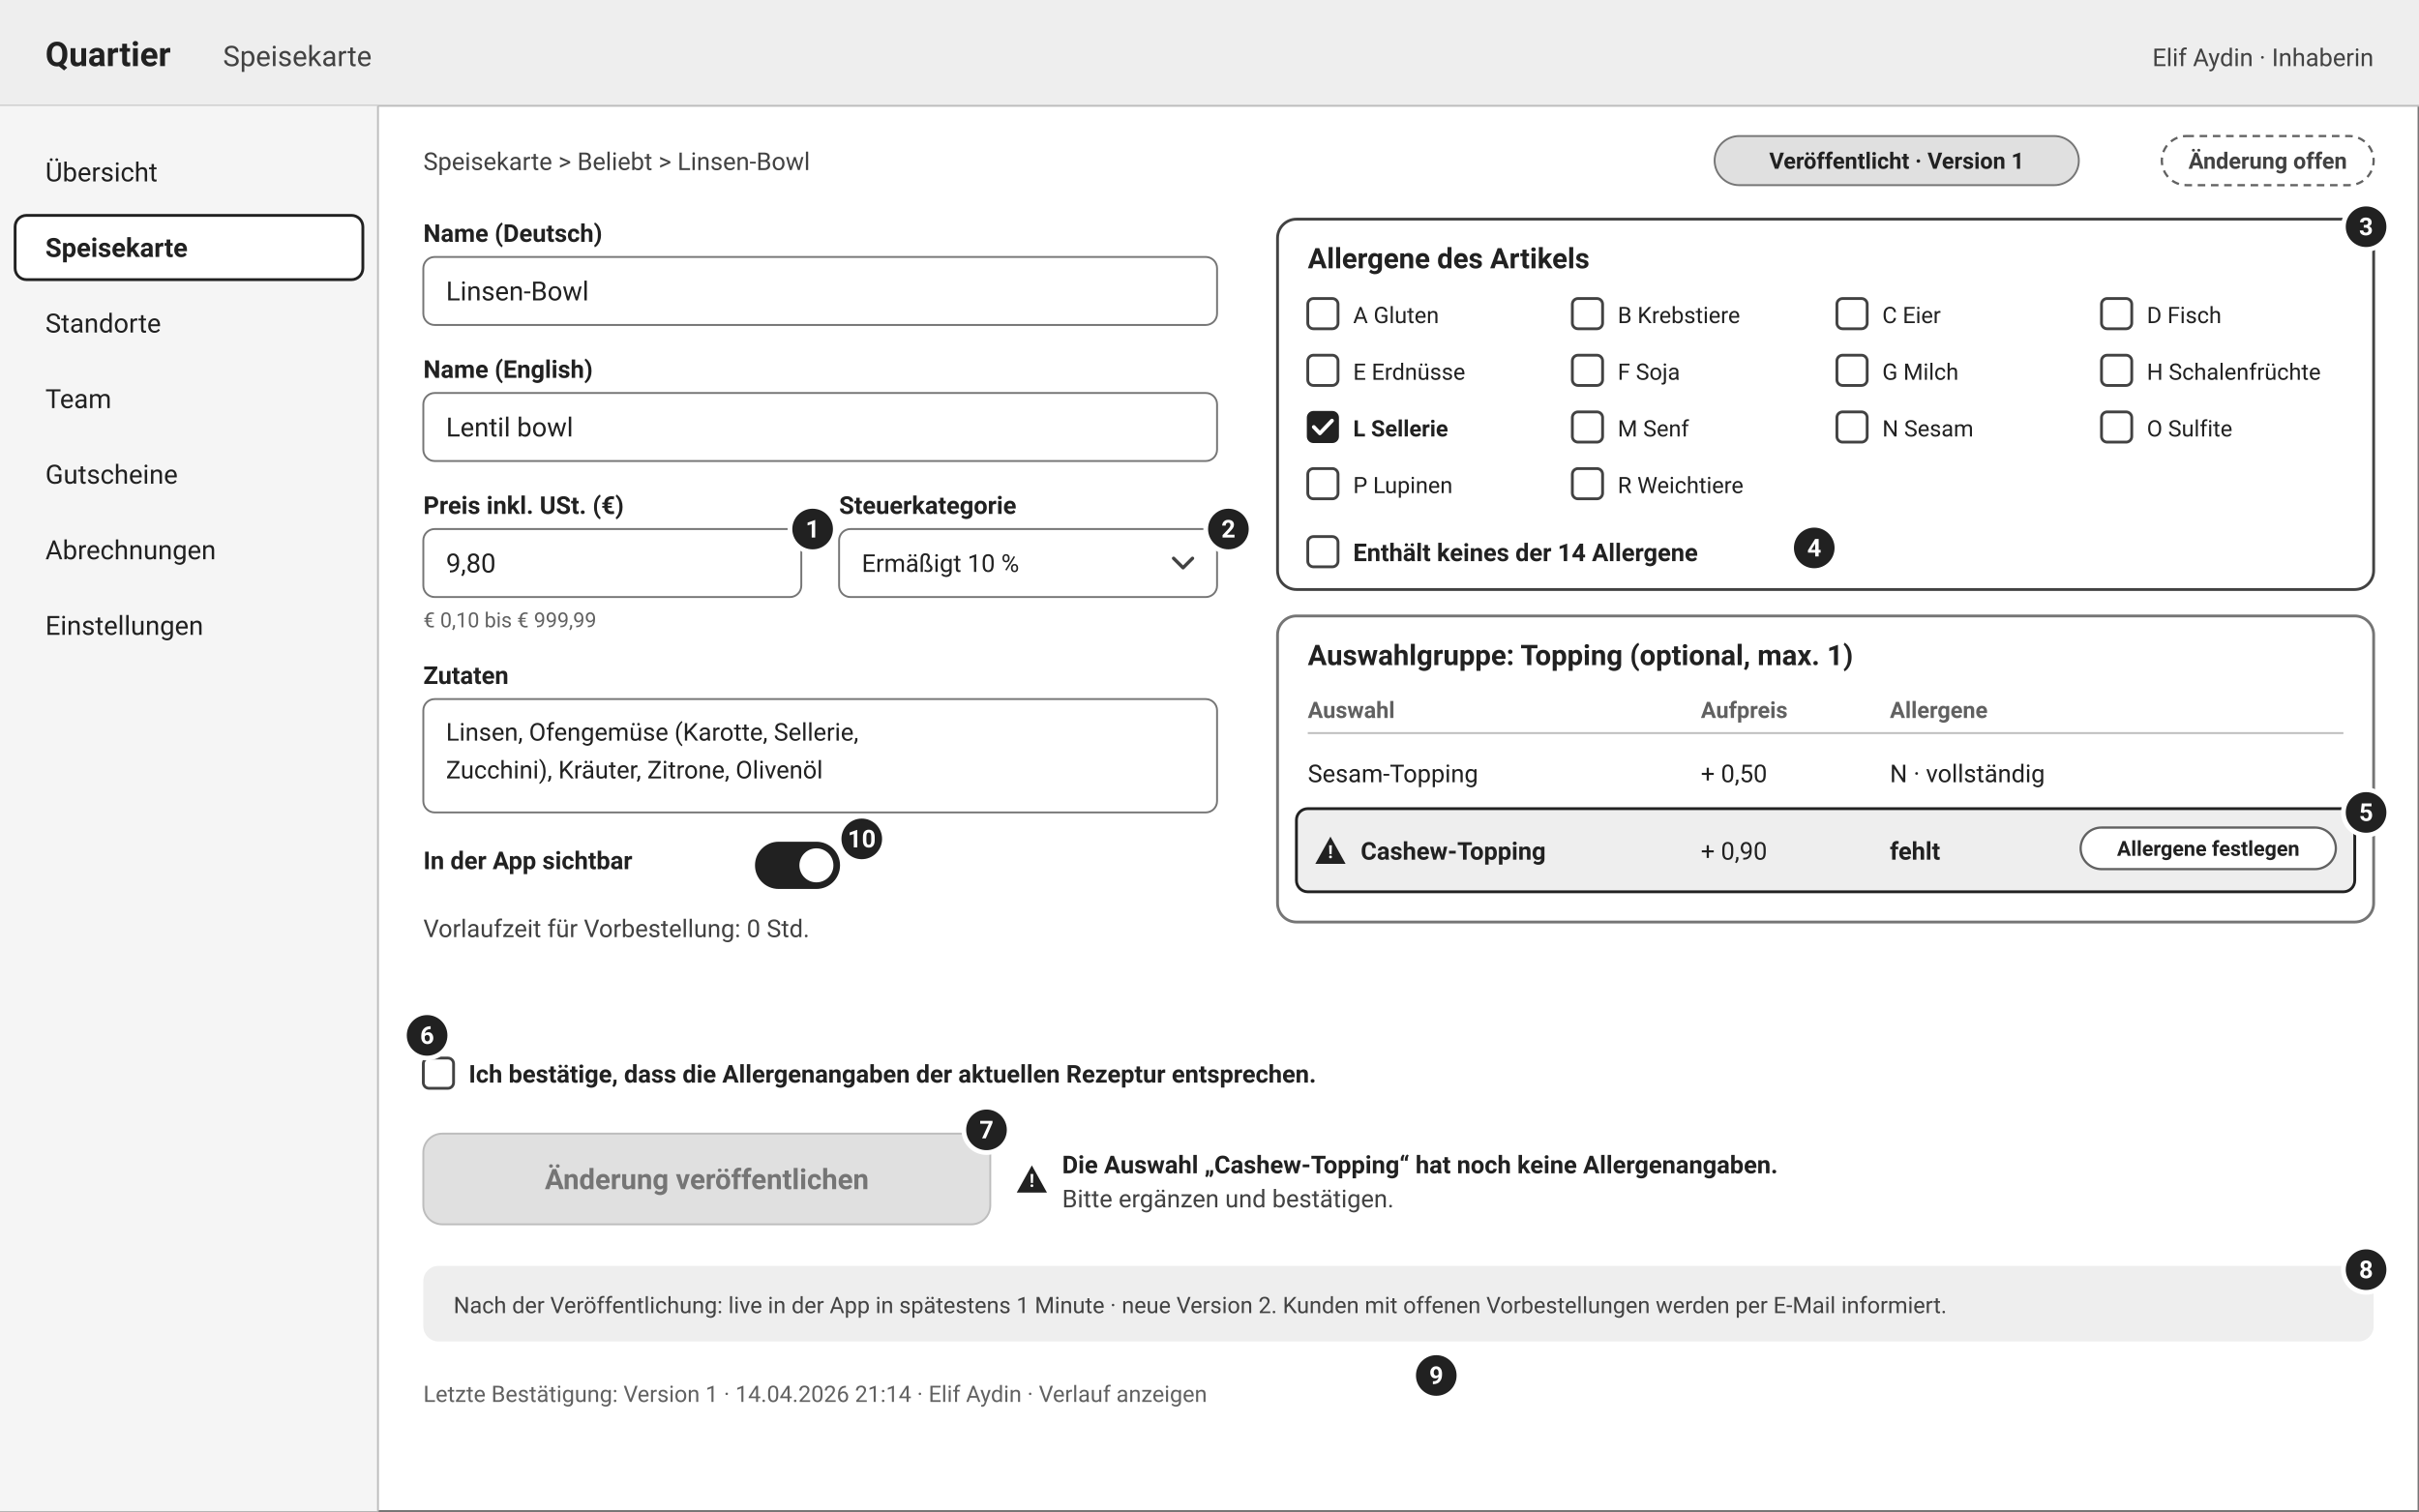
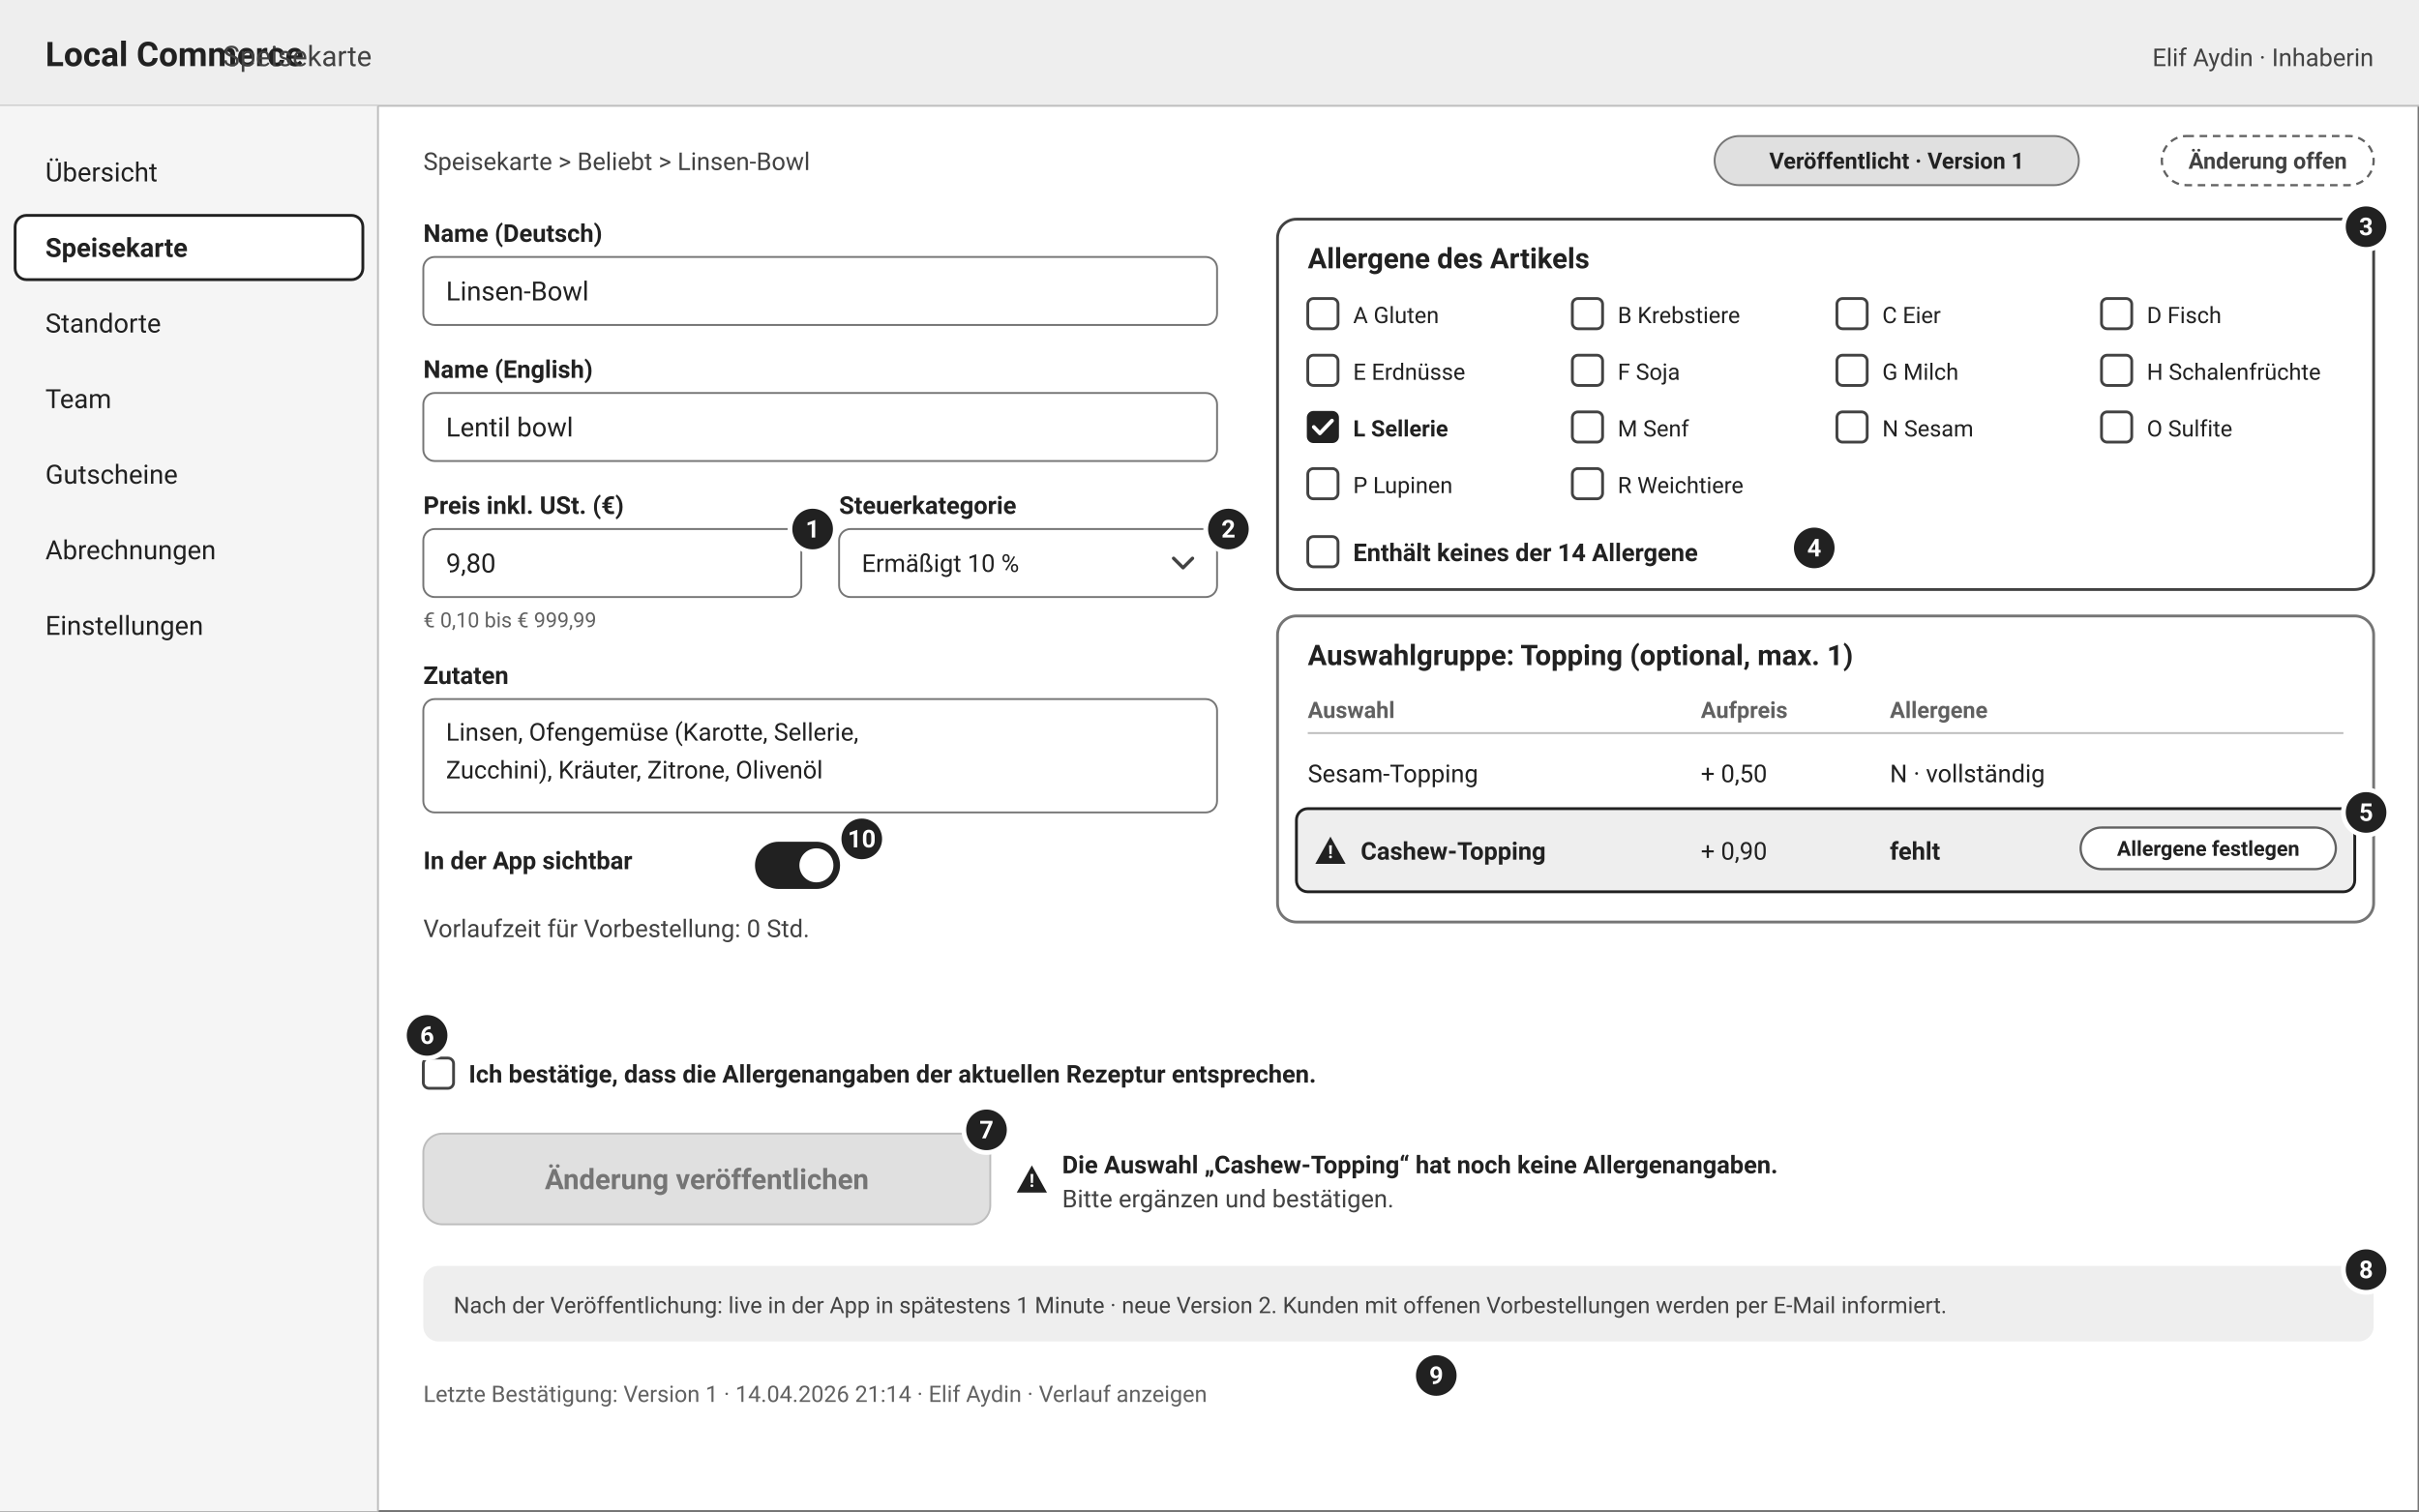
<svg xmlns="http://www.w3.org/2000/svg" width="1280" height="800" viewBox="0 0 1280 800" role="img" aria-labelledby="wf-title wf-desc">
  <rect x="0" y="0" width="1280" height="800" fill="#ffffff" />
  <g font-family="system-ui, -apple-system, 'Segoe UI', Roboto, Helvetica, Arial, sans-serif">
    <rect x="0" y="0" width="1280" height="800" rx="0" fill="#ffffff" stroke="#757575" stroke-width="1.5" />
    <rect x="0" y="0" width="1280" height="56" rx="0" fill="#eeeeee" stroke="none" />
    <line x1="0" y1="56" x2="1280" y2="56" stroke="#bdbdbd" stroke-width="1" />
-     <text x="24" y="35" font-size="18" font-weight="700" fill="#212121" text-anchor="start">Quartier</text>
+     <text x="24" y="35" font-size="18" font-weight="700" fill="#212121" text-anchor="start">Local Commerce</text>
    <text x="118" y="35" font-size="15" font-weight="400" fill="#424242" text-anchor="start">Speisekarte</text>
    <text x="1256" y="35" font-size="13" font-weight="400" fill="#424242" text-anchor="end">Elif Aydin · Inhaberin</text>
    <rect x="0" y="56" width="200" height="744" rx="0" fill="#f5f5f5" stroke="none" />
    <line x1="200" y1="56" x2="200" y2="800" stroke="#bdbdbd" stroke-width="1" />
    <text x="24" y="96" font-size="14" font-weight="400" fill="#212121" text-anchor="start">Übersicht</text>
    <rect x="8" y="114" width="184" height="34" rx="6" fill="#ffffff" stroke="#212121" stroke-width="1.5" />
    <text x="24" y="136" font-size="14" font-weight="700" fill="#212121" text-anchor="start">Speisekarte</text>
    <text x="24" y="176" font-size="14" font-weight="400" fill="#212121" text-anchor="start">Standorte</text>
    <text x="24" y="216" font-size="14" font-weight="400" fill="#212121" text-anchor="start">Team</text>
    <text x="24" y="256" font-size="14" font-weight="400" fill="#212121" text-anchor="start">Gutscheine</text>
    <text x="24" y="296" font-size="14" font-weight="400" fill="#212121" text-anchor="start">Abrechnungen</text>
    <text x="24" y="336" font-size="14" font-weight="400" fill="#212121" text-anchor="start">Einstellungen</text>
    <text x="224" y="90" font-size="13" font-weight="400" fill="#424242" text-anchor="start">Speisekarte  &gt;  Beliebt  &gt;  Linsen-Bowl</text>
    <rect x="1143.92" y="72" width="112.08" height="26" rx="13.0" fill="#ffffff" stroke="#616161" stroke-width="1.2" stroke-dasharray="4 3" />
    <text x="1199.96" y="89.32" font-size="12" font-weight="600" fill="#424242" text-anchor="middle">Änderung offen</text>
    <rect x="907.28" y="72" width="192.72" height="26" rx="13.0" fill="#e0e0e0" stroke="#757575" stroke-width="1" />
    <text x="1003.64" y="89.32" font-size="12" font-weight="600" fill="#212121" text-anchor="middle">Veröffentlicht · Version 1</text>
    <text x="224" y="128" font-size="13" font-weight="600" fill="#212121" text-anchor="start">Name (Deutsch)</text>
    <rect x="224" y="136" width="420" height="36" rx="6" fill="#ffffff" stroke="#757575" stroke-width="1" />
    <text x="236" y="159" font-size="14" font-weight="400" fill="#212121" text-anchor="start">Linsen-Bowl</text>
    <text x="224" y="200" font-size="13" font-weight="600" fill="#212121" text-anchor="start">Name (English)</text>
    <rect x="224" y="208" width="420" height="36" rx="6" fill="#ffffff" stroke="#757575" stroke-width="1" />
    <text x="236" y="231" font-size="14" font-weight="400" fill="#212121" text-anchor="start">Lentil bowl</text>
    <text x="224" y="272" font-size="13" font-weight="600" fill="#212121" text-anchor="start">Preis inkl. USt. (€)</text>
    <rect x="224" y="280" width="200" height="36" rx="6" fill="#ffffff" stroke="#757575" stroke-width="1" />
    <text x="236" y="303" font-size="14" font-weight="400" fill="#212121" text-anchor="start">9,80</text>
    <text x="224" y="332" font-size="11" font-weight="400" fill="#616161" text-anchor="start">€ 0,10 bis € 999,99</text>
    <circle cx="430" cy="280" r="12" fill="#212121" stroke="#ffffff" stroke-width="2.5" />
    <text x="430" y="284.5" font-size="13" font-weight="700" fill="#ffffff" text-anchor="middle">1</text>
    <text x="444" y="272" font-size="13" font-weight="600" fill="#212121" text-anchor="start">Steuerkategorie</text>
    <rect x="444" y="280" width="200" height="36" rx="6" fill="#ffffff" stroke="#757575" stroke-width="1" />
    <text x="456" y="302.68" font-size="13" font-weight="400" fill="#212121" text-anchor="start">Ermäßigt 10 %</text>
    <path d="M621 295.5 L626 300.5 L631 295.5" fill="none" stroke="#424242" stroke-width="1.8" stroke-linecap="round" stroke-linejoin="round" />
    <circle cx="650" cy="280" r="12" fill="#212121" stroke="#ffffff" stroke-width="2.5" />
    <text x="650" y="284.5" font-size="13" font-weight="700" fill="#ffffff" text-anchor="middle">2</text>
    <text x="224" y="362" font-size="13" font-weight="600" fill="#212121" text-anchor="start">Zutaten</text>
    <rect x="224" y="370" width="420" height="60" rx="6" fill="#ffffff" stroke="#757575" stroke-width="1" />
    <text x="236" y="392" font-size="13" font-weight="400" fill="#212121" text-anchor="start">Linsen, Ofengemüse (Karotte, Sellerie,</text>
    <text x="236" y="412" font-size="13" font-weight="400" fill="#212121" text-anchor="start">Zucchini), Kräuter, Zitrone, Olivenöl</text>
    <text x="224" y="460" font-size="13" font-weight="600" fill="#212121" text-anchor="start">In der App sichtbar</text>
    <rect x="400" y="446" width="44" height="24" rx="12" fill="#212121" stroke="#212121" stroke-width="1" />
    <circle cx="432" cy="458" r="9" fill="#ffffff" stroke="none" />
    <circle cx="456" cy="444" r="12" fill="#212121" stroke="#ffffff" stroke-width="2.5" />
    <text x="456" y="448.5" font-size="13" font-weight="700" fill="#ffffff" text-anchor="middle">10</text>
    <text x="224" y="496" font-size="13" font-weight="400" fill="#424242" text-anchor="start">Vorlaufzeit für Vorbestellung: 0 Std.</text>
    <rect x="676" y="116" width="580" height="196" rx="10" fill="#ffffff" stroke="#424242" stroke-width="1.5" />
    <text x="692" y="142" font-size="15" font-weight="700" fill="#212121" text-anchor="start">Allergene des Artikels</text>
    <rect x="692" y="158" width="16" height="16" rx="3" fill="#ffffff" stroke="#424242" stroke-width="1.5" />
    <text x="716" y="171" font-size="12" font-weight="400" fill="#212121" text-anchor="start">A  Gluten</text>
    <rect x="832" y="158" width="16" height="16" rx="3" fill="#ffffff" stroke="#424242" stroke-width="1.5" />
    <text x="856" y="171" font-size="12" font-weight="400" fill="#212121" text-anchor="start">B  Krebstiere</text>
    <rect x="972" y="158" width="16" height="16" rx="3" fill="#ffffff" stroke="#424242" stroke-width="1.5" />
    <text x="996" y="171" font-size="12" font-weight="400" fill="#212121" text-anchor="start">C  Eier</text>
    <rect x="1112" y="158" width="16" height="16" rx="3" fill="#ffffff" stroke="#424242" stroke-width="1.5" />
    <text x="1136" y="171" font-size="12" font-weight="400" fill="#212121" text-anchor="start">D  Fisch</text>
    <rect x="692" y="188" width="16" height="16" rx="3" fill="#ffffff" stroke="#424242" stroke-width="1.5" />
    <text x="716" y="201" font-size="12" font-weight="400" fill="#212121" text-anchor="start">E  Erdnüsse</text>
    <rect x="832" y="188" width="16" height="16" rx="3" fill="#ffffff" stroke="#424242" stroke-width="1.5" />
    <text x="856" y="201" font-size="12" font-weight="400" fill="#212121" text-anchor="start">F  Soja</text>
    <rect x="972" y="188" width="16" height="16" rx="3" fill="#ffffff" stroke="#424242" stroke-width="1.5" />
    <text x="996" y="201" font-size="12" font-weight="400" fill="#212121" text-anchor="start">G  Milch</text>
    <rect x="1112" y="188" width="16" height="16" rx="3" fill="#ffffff" stroke="#424242" stroke-width="1.5" />
    <text x="1136" y="201" font-size="12" font-weight="400" fill="#212121" text-anchor="start">H  Schalenfrüchte</text>
    <rect x="692" y="218" width="16" height="16" rx="3" fill="#212121" stroke="#212121" stroke-width="1" />
    <path d="M695.2 226.0 L698.4 229.36 L704.8 222.64" fill="none" stroke="#ffffff" stroke-width="2" stroke-linecap="round" stroke-linejoin="round" />
    <text x="716" y="231" font-size="12" font-weight="700" fill="#212121" text-anchor="start">L  Sellerie</text>
    <rect x="832" y="218" width="16" height="16" rx="3" fill="#ffffff" stroke="#424242" stroke-width="1.5" />
    <text x="856" y="231" font-size="12" font-weight="400" fill="#212121" text-anchor="start">M  Senf</text>
    <rect x="972" y="218" width="16" height="16" rx="3" fill="#ffffff" stroke="#424242" stroke-width="1.5" />
    <text x="996" y="231" font-size="12" font-weight="400" fill="#212121" text-anchor="start">N  Sesam</text>
    <rect x="1112" y="218" width="16" height="16" rx="3" fill="#ffffff" stroke="#424242" stroke-width="1.5" />
    <text x="1136" y="231" font-size="12" font-weight="400" fill="#212121" text-anchor="start">O  Sulfite</text>
    <rect x="692" y="248" width="16" height="16" rx="3" fill="#ffffff" stroke="#424242" stroke-width="1.5" />
    <text x="716" y="261" font-size="12" font-weight="400" fill="#212121" text-anchor="start">P  Lupinen</text>
    <rect x="832" y="248" width="16" height="16" rx="3" fill="#ffffff" stroke="#424242" stroke-width="1.5" />
    <text x="856" y="261" font-size="12" font-weight="400" fill="#212121" text-anchor="start">R  Weichtiere</text>
    <rect x="692" y="284" width="16" height="16" rx="3" fill="#ffffff" stroke="#424242" stroke-width="1.5" />
    <text x="716" y="297" font-size="13" font-weight="600" fill="#212121" text-anchor="start">Enthält keines der 14 Allergene</text>
    <circle cx="1252" cy="120" r="12" fill="#212121" stroke="#ffffff" stroke-width="2.5" />
    <text x="1252" y="124.5" font-size="13" font-weight="700" fill="#ffffff" text-anchor="middle">3</text>
    <circle cx="960" cy="290" r="12" fill="#212121" stroke="#ffffff" stroke-width="2.5" />
    <text x="960" y="294.5" font-size="13" font-weight="700" fill="#ffffff" text-anchor="middle">4</text>
    <rect x="676" y="326" width="580" height="162" rx="10" fill="#ffffff" stroke="#757575" stroke-width="1.5" />
    <text x="692" y="352" font-size="15" font-weight="700" fill="#212121" text-anchor="start">Auswahlgruppe: Topping (optional, max. 1)</text>
    <text x="692" y="380" font-size="12" font-weight="600" fill="#616161" text-anchor="start">Auswahl</text>
    <text x="900" y="380" font-size="12" font-weight="600" fill="#616161" text-anchor="start">Aufpreis</text>
    <text x="1000" y="380" font-size="12" font-weight="600" fill="#616161" text-anchor="start">Allergene</text>
    <line x1="692" y1="388" x2="1240" y2="388" stroke="#bdbdbd" stroke-width="1" />
    <text x="692" y="414" font-size="13" font-weight="400" fill="#212121" text-anchor="start">Sesam-Topping</text>
    <text x="900" y="414" font-size="13" font-weight="400" fill="#212121" text-anchor="start">+ 0,50</text>
    <text x="1000" y="414" font-size="13" font-weight="400" fill="#212121" text-anchor="start">N · vollständig</text>
    <rect x="686" y="428" width="560" height="44" rx="6" fill="#eeeeee" stroke="#212121" stroke-width="1.5" />
    <polygon points="704,442.8 712.0,457.2 696.0,457.2" fill="#212121" />
    <text x="704" y="454.2" font-size="9.6" font-weight="700" fill="#ffffff" text-anchor="middle">!</text>
    <text x="720" y="455" font-size="13" font-weight="600" fill="#212121" text-anchor="start">Cashew-Topping</text>
    <text x="900" y="455" font-size="13" font-weight="400" fill="#212121" text-anchor="start">+ 0,90</text>
    <text x="1000" y="455" font-size="13" font-weight="700" fill="#212121" text-anchor="start">fehlt</text>
    <rect x="1100.96" y="438" width="135.04" height="22" rx="11.0" fill="#ffffff" stroke="#616161" stroke-width="1.2" />
    <text x="1168.48" y="452.96" font-size="11" font-weight="600" fill="#212121" text-anchor="middle">Allergene festlegen</text>
    <circle cx="1252" cy="430" r="12" fill="#212121" stroke="#ffffff" stroke-width="2.5" />
    <text x="1252" y="434.5" font-size="13" font-weight="700" fill="#ffffff" text-anchor="middle">5</text>
    <rect x="224" y="560" width="16" height="16" rx="3" fill="#ffffff" stroke="#424242" stroke-width="1.5" />
    <text x="248" y="573" font-size="13" font-weight="600" fill="#212121" text-anchor="start">Ich bestätige, dass die Allergenangaben der aktuellen Rezeptur entsprechen.</text>
    <circle cx="226" cy="548" r="12" fill="#212121" stroke="#ffffff" stroke-width="2.5" />
    <text x="226" y="552.5" font-size="13" font-weight="700" fill="#ffffff" text-anchor="middle">6</text>
    <rect x="224" y="600" width="300" height="48" rx="10" fill="#e0e0e0" stroke="#bdbdbd" stroke-width="1" />
    <text x="374.0" y="629.4" font-size="15" font-weight="600" fill="#757575" text-anchor="middle">Änderung veröffentlichen</text>
    <polygon points="546,616.8 554.0,631.2 538.0,631.2" fill="#212121" />
    <text x="546" y="628.2" font-size="9.6" font-weight="700" fill="#ffffff" text-anchor="middle">!</text>
    <text x="562" y="621" font-size="13" font-weight="600" fill="#212121" text-anchor="start">Die Auswahl „Cashew-Topping“ hat noch keine Allergenangaben.</text>
    <text x="562" y="639" font-size="13" font-weight="400" fill="#424242" text-anchor="start">Bitte ergänzen und bestätigen.</text>
    <circle cx="522" cy="598" r="12" fill="#212121" stroke="#ffffff" stroke-width="2.5" />
    <text x="522" y="602.5" font-size="13" font-weight="700" fill="#ffffff" text-anchor="middle">7</text>
    <rect x="224" y="670" width="1032" height="40" rx="8" fill="#eeeeee" stroke="none" />
    <text x="240" y="695" font-size="12" font-weight="400" fill="#424242" text-anchor="start">Nach der Veröffentlichung: live in der App in spätestens 1 Minute · neue Version 2. Kunden mit offenen Vorbestellungen werden per E-Mail informiert.</text>
    <circle cx="1252" cy="672" r="12" fill="#212121" stroke="#ffffff" stroke-width="2.5" />
    <text x="1252" y="676.5" font-size="13" font-weight="700" fill="#ffffff" text-anchor="middle">8</text>
    <text x="224" y="742" font-size="12" font-weight="400" fill="#616161" text-anchor="start">Letzte Bestätigung: Version 1 · 14.04.2026 21:14 · Elif Aydin · Verlauf anzeigen</text>
    <circle cx="760" cy="728" r="12" fill="#212121" stroke="#ffffff" stroke-width="2.5" />
    <text x="760" y="732.5" font-size="13" font-weight="700" fill="#ffffff" text-anchor="middle">9</text>
  </g>
</svg>
